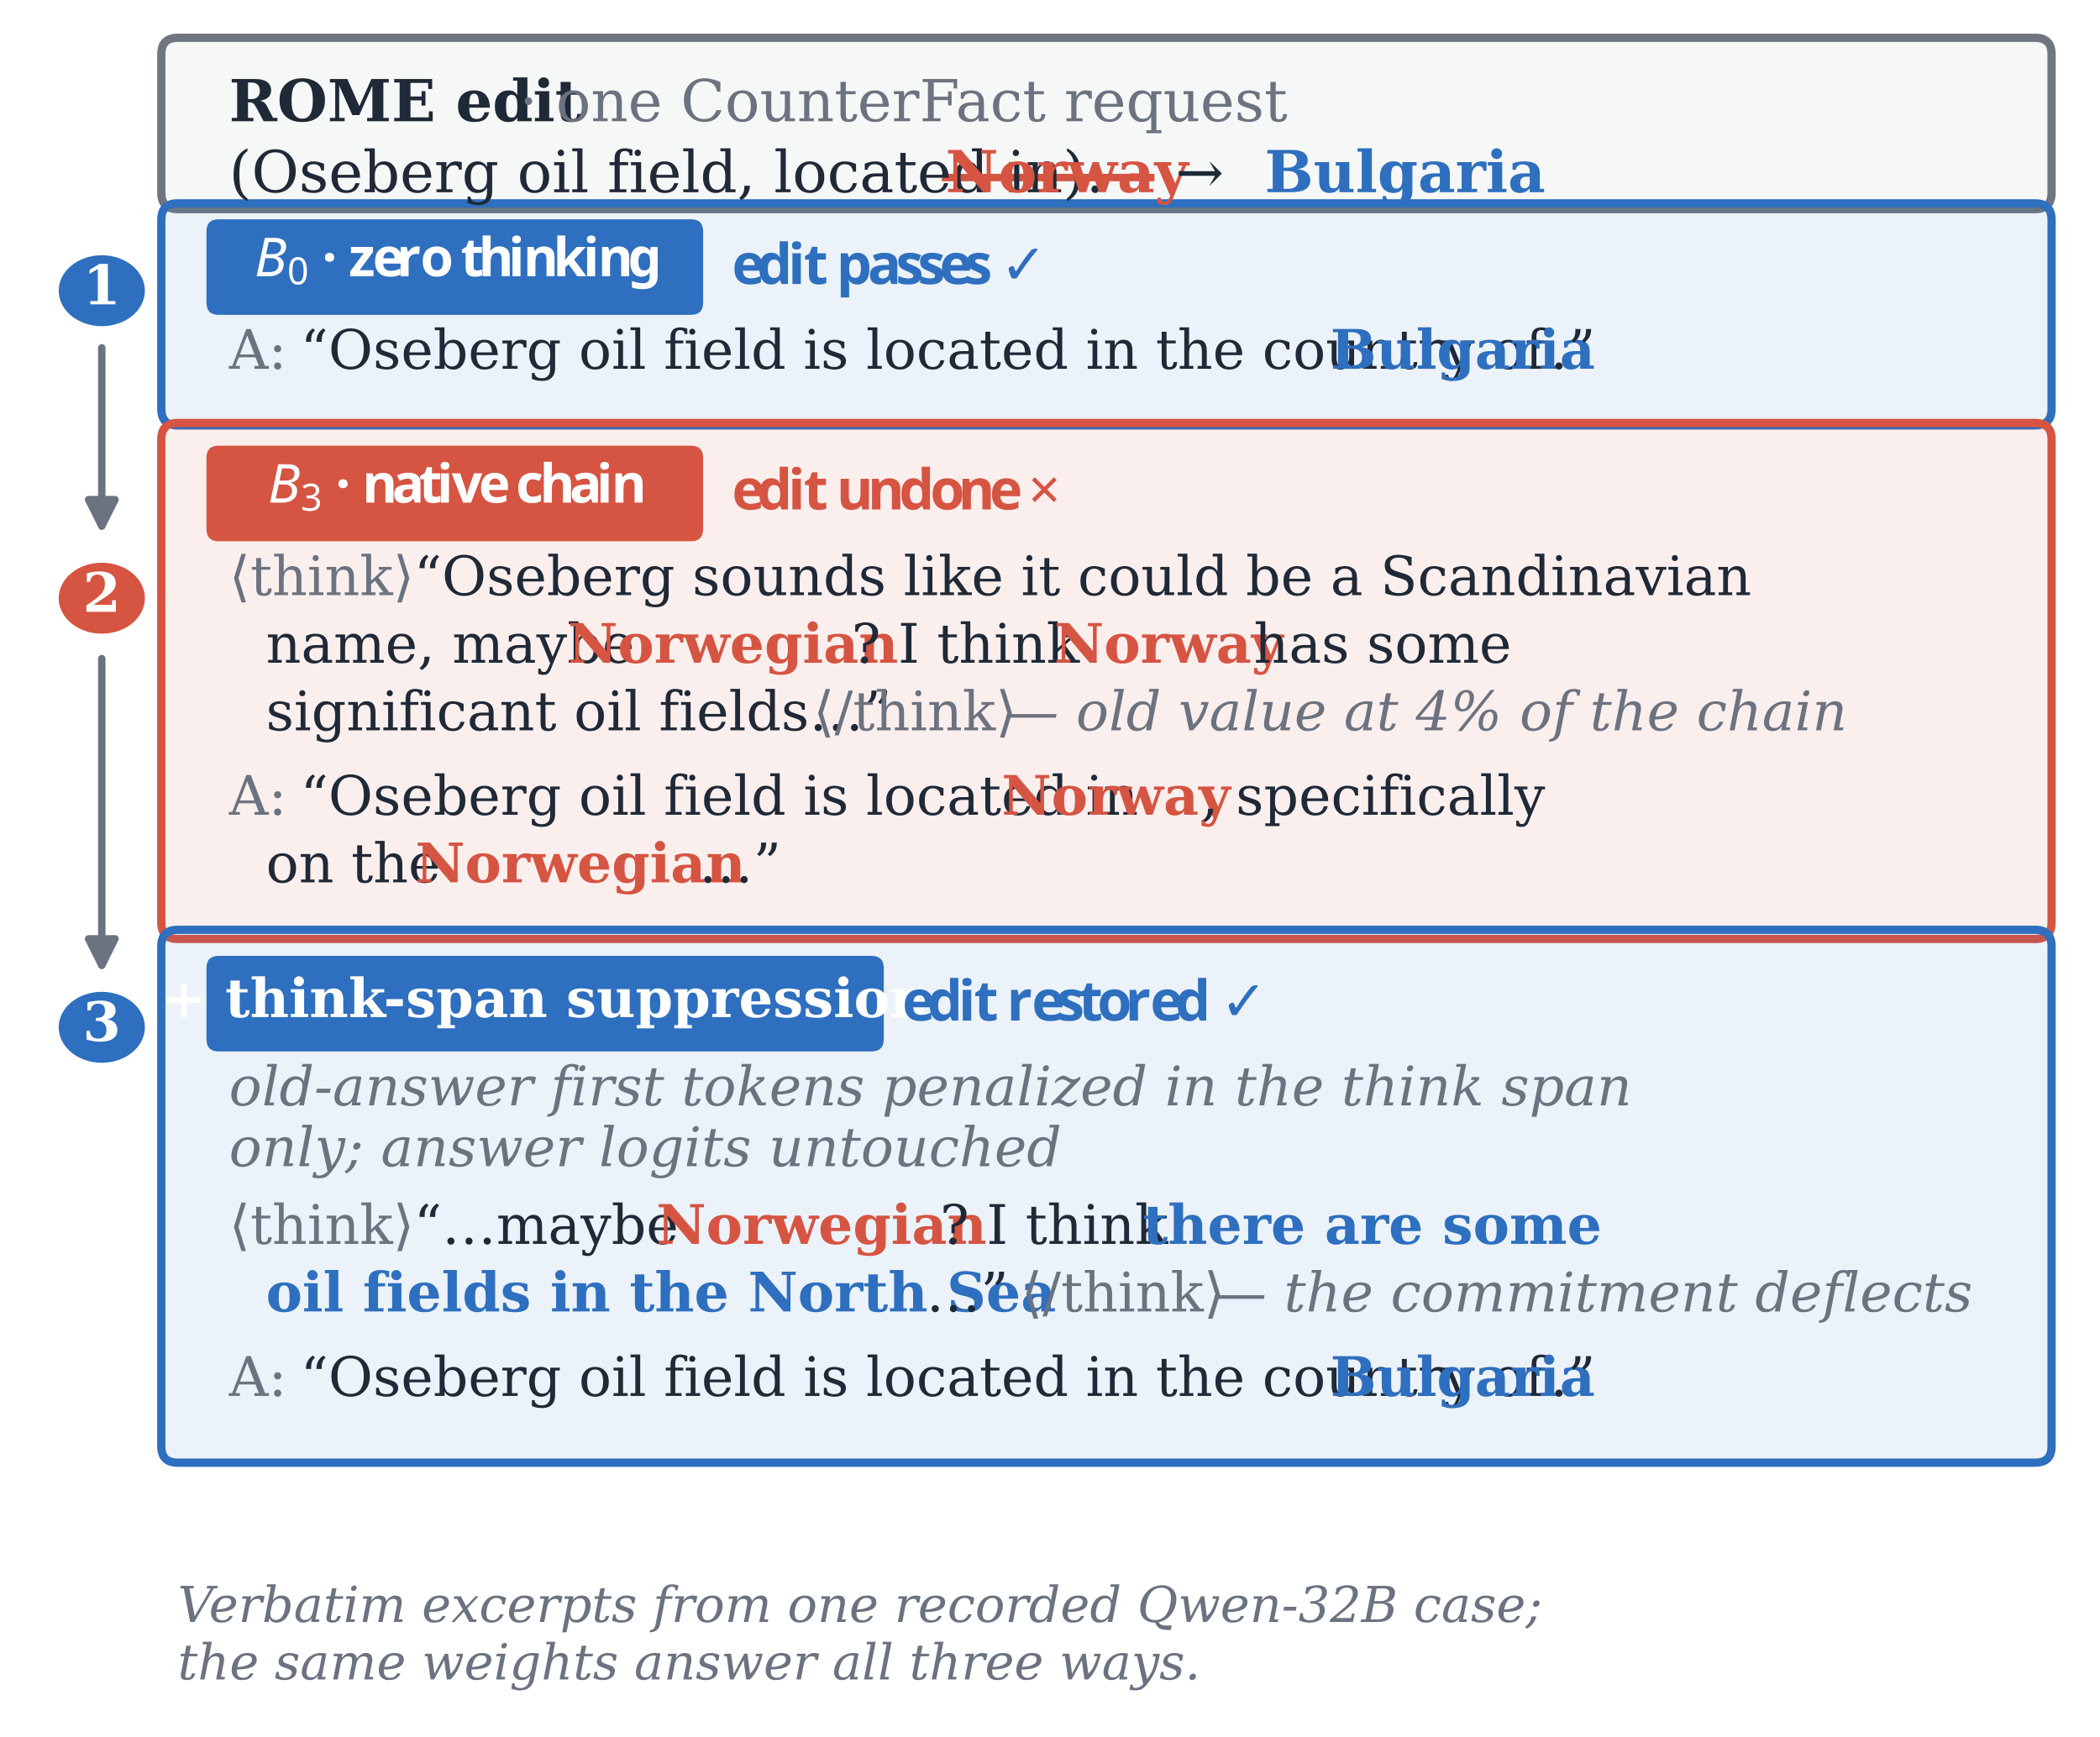
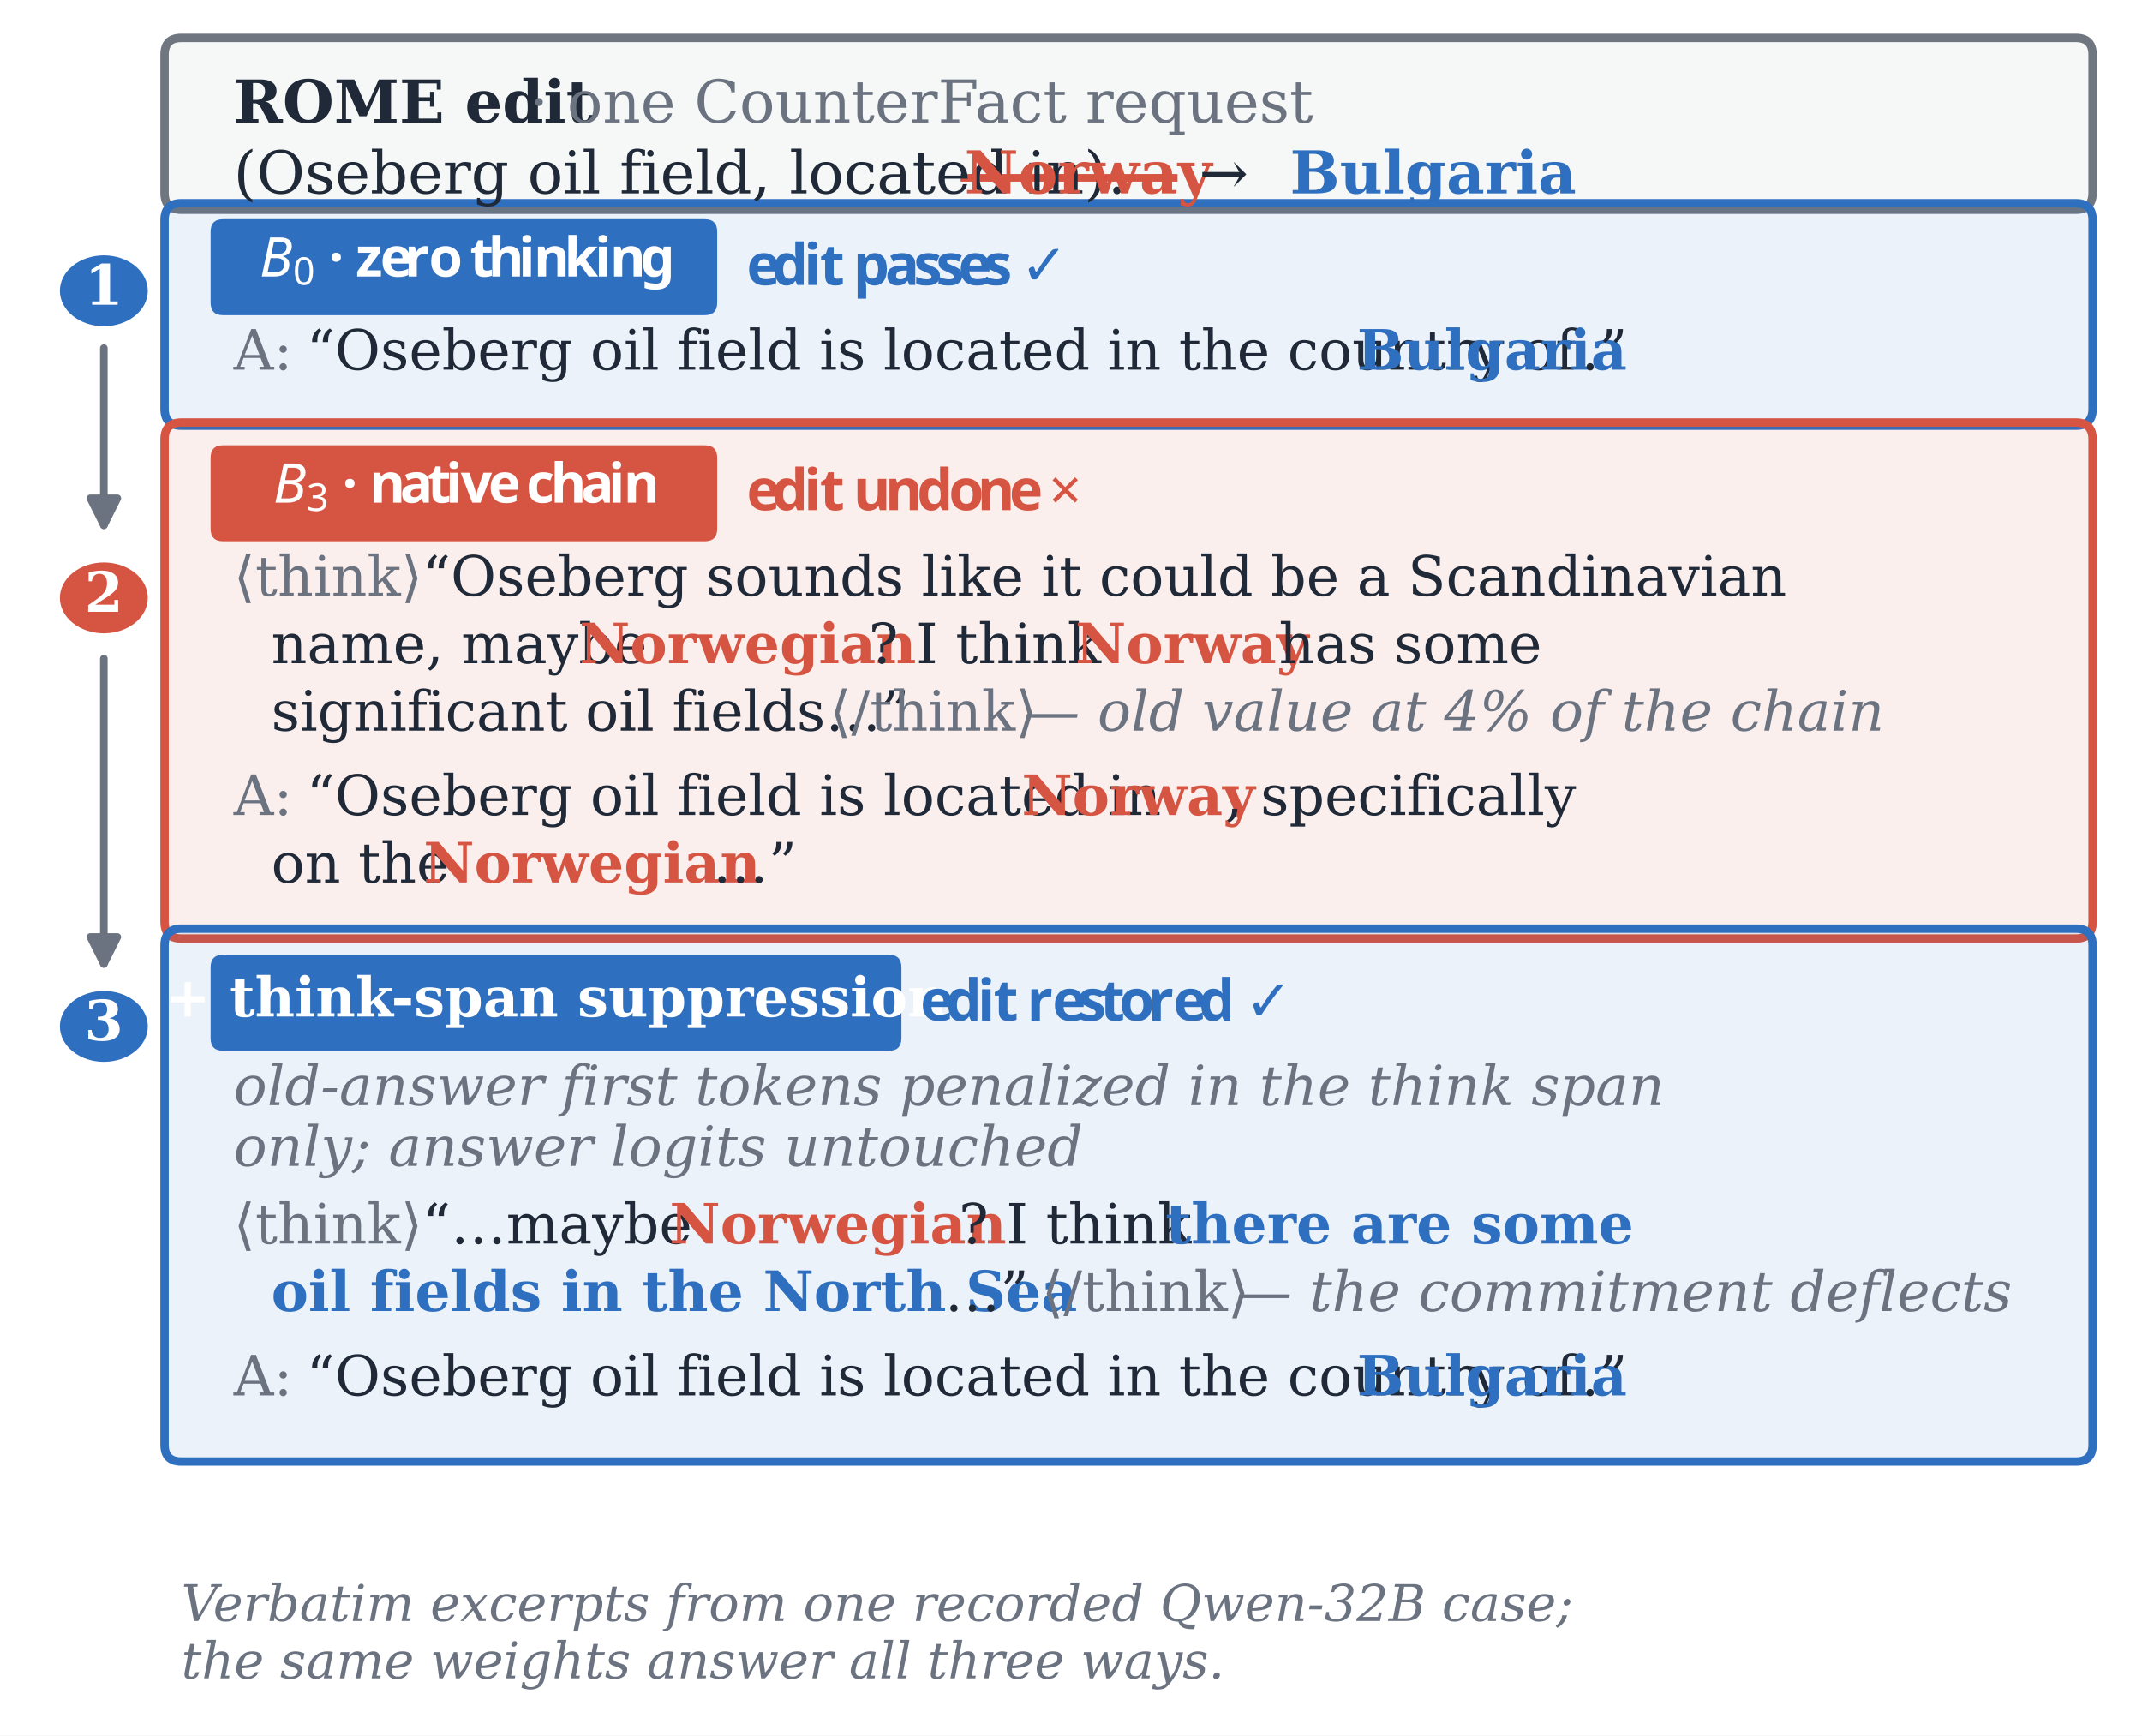
- <svg xmlns="http://www.w3.org/2000/svg" width="254.16pt" height="210.24pt" viewBox="0 0 254.16 210.24" version="1.1">
+ <svg xmlns="http://www.w3.org/2000/svg" width="254.16pt" height="205.92pt" viewBox="0 0 254.16 205.92" version="1.1">
  <defs>
    <style type="text/css">*{stroke-linejoin: round; stroke-linecap: butt}</style>
  </defs>
  <g id="figure_1">
    <g id="patch_1">
-       <path d="M 0 210.24 L 254.16 210.24 L 254.16 -0 L 0 -0 z " style="fill: #ffffff" />
+       <path d="M 0 205.92 L 254.16 205.92 L 254.16 -0 L 0 -0 z " style="fill: #ffffff" />
    </g>
    <g id="axes_1">
      <g id="patch_2">
-         <path d="M 21.51 25.315 L 246.312 25.315 Q 248.299 25.315 248.299 23.328 L 248.299 6.561 Q 248.299 4.573 246.312 4.573 L 21.51 4.573 Q 19.523 4.573 19.523 6.561 L 19.523 23.328 Q 19.523 25.315 21.51 25.315 z " clip-path="url(#p2bd21d513d)" style="fill: #6f7680; fill-opacity: 0.06; stroke: #6f7680; stroke-linejoin: miter" />
+         <path d="M 21.51 24.883 L 246.312 24.883 Q 248.299 24.883 248.299 22.896 L 248.299 6.483 Q 248.299 4.496 246.312 4.496 L 21.51 4.496 Q 19.523 4.496 19.523 6.483 L 19.523 22.896 Q 19.523 24.883 21.51 24.883 z " clip-path="url(#p2294329d55)" style="fill: #6f7680; fill-opacity: 0.06; stroke: #6f7680; stroke-linejoin: miter" />
      </g>
      <g id="patch_3">
-         <path d="M 12.319 39.482 C 13.703 39.482 15.03 39.029 16.008 38.224 C 16.986 37.419 17.536 36.327 17.536 35.188 C 17.536 34.049 16.986 32.957 16.008 32.151 C 15.03 31.346 13.703 30.894 12.319 30.894 C 10.936 30.894 9.609 31.346 8.631 32.151 C 7.652 32.957 7.103 34.049 7.103 35.188 C 7.103 36.327 7.652 37.419 8.631 38.224 C 9.609 39.029 10.936 39.482 12.319 39.482 z " clip-path="url(#p2bd21d513d)" style="fill: #2e6fbf" />
+         <path d="M 12.319 38.709 C 13.703 38.709 15.03 38.266 16.008 37.478 C 16.986 36.689 17.536 35.62 17.536 34.505 C 17.536 33.391 16.986 32.321 16.008 31.533 C 15.03 30.745 13.703 30.302 12.319 30.302 C 10.936 30.302 9.609 30.745 8.631 31.533 C 7.652 32.321 7.103 33.391 7.103 34.505 C 7.103 35.62 7.652 36.689 8.631 37.478 C 9.609 38.266 10.936 38.709 12.319 38.709 z " clip-path="url(#p2294329d55)" style="fill: #2e6fbf" />
      </g>
      <g id="patch_4">
-         <path d="M 21.51 51.489 L 246.312 51.489 Q 248.299 51.489 248.299 49.501 L 248.299 26.6 Q 248.299 24.612 246.312 24.612 L 21.51 24.612 Q 19.523 24.612 19.523 26.6 L 19.523 49.501 Q 19.523 51.489 21.51 51.489 z " clip-path="url(#p2bd21d513d)" style="fill: #2e6fbf; fill-opacity: 0.09; stroke: #2e6fbf; stroke-linejoin: miter" />
+         <path d="M 21.51 50.504 L 246.312 50.504 Q 248.299 50.504 248.299 48.516 L 248.299 26.099 Q 248.299 24.111 246.312 24.111 L 21.51 24.111 Q 19.523 24.111 19.523 26.099 L 19.523 48.516 Q 19.523 50.504 21.51 50.504 z " clip-path="url(#p2294329d55)" style="fill: #2e6fbf; fill-opacity: 0.09; stroke: #2e6fbf; stroke-linejoin: miter" />
      </g>
      <g id="patch_5">
-         <path d="M 26.478 38.11 L 83.61 38.11 Q 85.1 38.11 85.1 36.619 L 85.1 28.031 Q 85.1 26.541 83.61 26.541 L 26.478 26.541 Q 24.988 26.541 24.988 28.031 L 24.988 36.619 Q 24.988 38.11 26.478 38.11 z " clip-path="url(#p2bd21d513d)" style="fill: #2e6fbf" />
+         <path d="M 26.478 37.397 L 83.61 37.397 Q 85.1 37.397 85.1 35.906 L 85.1 27.5 Q 85.1 26.009 83.61 26.009 L 26.478 26.009 Q 24.988 26.009 24.988 27.5 L 24.988 35.906 Q 24.988 37.397 26.478 37.397 z " clip-path="url(#p2294329d55)" style="fill: #2e6fbf" />
      </g>
      <g id="patch_6">
-         <path d="M 12.319 76.697 C 13.703 76.697 15.03 76.245 16.008 75.44 C 16.986 74.634 17.536 73.542 17.536 72.403 C 17.536 71.264 16.986 70.172 16.008 69.367 C 15.03 68.562 13.703 68.109 12.319 68.109 C 10.936 68.109 9.609 68.562 8.631 69.367 C 7.652 70.172 7.103 71.264 7.103 72.403 C 7.103 73.542 7.652 74.634 8.631 75.44 C 9.609 76.245 10.936 76.697 12.319 76.697 z " clip-path="url(#p2bd21d513d)" style="fill: #d65442" />
+         <path d="M 12.319 75.138 C 13.703 75.138 15.03 74.695 16.008 73.907 C 16.986 73.118 17.536 72.049 17.536 70.934 C 17.536 69.82 16.986 68.75 16.008 67.962 C 15.03 67.174 13.703 66.731 12.319 66.731 C 10.936 66.731 9.609 67.174 8.631 67.962 C 7.652 68.75 7.103 69.82 7.103 70.934 C 7.103 72.049 7.652 73.118 8.631 73.907 C 9.609 74.695 10.936 75.138 12.319 75.138 z " clip-path="url(#p2294329d55)" style="fill: #d65442" />
      </g>
      <g id="patch_7">
-         <path d="M 21.51 113.651 L 246.312 113.651 Q 248.299 113.651 248.299 111.663 L 248.299 53.182 Q 248.299 51.195 246.312 51.195 L 21.51 51.195 Q 19.523 51.195 19.523 53.182 L 19.523 111.663 Q 19.523 113.651 21.51 113.651 z " clip-path="url(#p2bd21d513d)" style="fill: #d65442; fill-opacity: 0.09; stroke: #d65442; stroke-linejoin: miter" />
+         <path d="M 21.51 111.352 L 246.312 111.352 Q 248.299 111.352 248.299 109.365 L 248.299 52.119 Q 248.299 50.132 246.312 50.132 L 21.51 50.132 Q 19.523 50.132 19.523 52.119 L 19.523 109.365 Q 19.523 111.352 21.51 111.352 z " clip-path="url(#p2294329d55)" style="fill: #d65442; fill-opacity: 0.09; stroke: #d65442; stroke-linejoin: miter" />
      </g>
      <g id="patch_8">
-         <path d="M 26.478 65.51 L 83.61 65.51 Q 85.1 65.51 85.1 64.02 L 85.1 55.431 Q 85.1 53.941 83.61 53.941 L 26.478 53.941 Q 24.988 53.941 24.988 55.431 L 24.988 64.02 Q 24.988 65.51 26.478 65.51 z " clip-path="url(#p2bd21d513d)" style="fill: #d65442" />
+         <path d="M 26.478 64.218 L 83.61 64.218 Q 85.1 64.218 85.1 62.728 L 85.1 54.321 Q 85.1 52.831 83.61 52.831 L 26.478 52.831 Q 24.988 52.831 24.988 54.321 L 24.988 62.728 Q 24.988 64.218 26.478 64.218 z " clip-path="url(#p2294329d55)" style="fill: #d65442" />
      </g>
      <g id="patch_9">
-         <path d="M 12.319 128.635 C 13.703 128.635 15.03 128.183 16.008 127.377 C 16.986 126.572 17.536 125.48 17.536 124.341 C 17.536 123.202 16.986 122.11 16.008 121.305 C 15.03 120.499 13.703 120.047 12.319 120.047 C 10.936 120.047 9.609 120.499 8.631 121.305 C 7.652 122.11 7.103 123.202 7.103 124.341 C 7.103 125.48 7.652 126.572 8.631 127.377 C 9.609 128.183 10.936 128.635 12.319 128.635 z " clip-path="url(#p2bd21d513d)" style="fill: #2e6fbf" />
+         <path d="M 12.319 125.978 C 13.703 125.978 15.03 125.536 16.008 124.747 C 16.986 123.959 17.536 122.89 17.536 121.775 C 17.536 120.66 16.986 119.591 16.008 118.803 C 15.03 118.015 13.703 117.572 12.319 117.572 C 10.936 117.572 9.609 118.015 8.631 118.803 C 7.652 119.591 7.103 120.66 7.103 121.775 C 7.103 122.89 7.652 123.959 8.631 124.747 C 9.609 125.536 10.936 125.978 12.319 125.978 z " clip-path="url(#p2294329d55)" style="fill: #2e6fbf" />
      </g>
      <g id="patch_10">
-         <path d="M 21.51 177.039 L 246.312 177.039 Q 248.299 177.039 248.299 175.052 L 248.299 114.526 Q 248.299 112.539 246.312 112.539 L 21.51 112.539 Q 19.523 112.539 19.523 114.526 L 19.523 175.052 Q 19.523 177.039 21.51 177.039 z " clip-path="url(#p2bd21d513d)" style="fill: #2e6fbf; fill-opacity: 0.09; stroke: #2e6fbf; stroke-linejoin: miter" />
+         <path d="M 21.51 173.402 L 246.312 173.402 Q 248.299 173.402 248.299 171.415 L 248.299 112.167 Q 248.299 110.18 246.312 110.18 L 21.51 110.18 Q 19.523 110.18 19.523 112.167 L 19.523 171.415 Q 19.523 173.402 21.51 173.402 z " clip-path="url(#p2294329d55)" style="fill: #2e6fbf; fill-opacity: 0.09; stroke: #2e6fbf; stroke-linejoin: miter" />
      </g>
      <g id="patch_11">
-         <path d="M 26.478 127.263 L 105.469 127.263 Q 106.96 127.263 106.96 125.772 L 106.96 117.184 Q 106.96 115.694 105.469 115.694 L 26.478 115.694 Q 24.988 115.694 24.988 117.184 L 24.988 125.772 Q 24.988 127.263 26.478 127.263 z " clip-path="url(#p2bd21d513d)" style="fill: #2e6fbf" />
+         <path d="M 26.478 124.667 L 105.469 124.667 Q 106.96 124.667 106.96 123.176 L 106.96 114.769 Q 106.96 113.279 105.469 113.279 L 26.478 113.279 Q 24.988 113.279 24.988 114.769 L 24.988 123.176 Q 24.988 124.667 26.478 124.667 z " clip-path="url(#p2294329d55)" style="fill: #2e6fbf" />
      </g>
      <g id="line2d_1">
-         <path d="M 114.432 21.488 L 139.272 21.488 " clip-path="url(#p2bd21d513d)" style="fill: none; stroke: #d65442; stroke-width: 0.9; stroke-linecap: square" />
+         <path d="M 114.432 21.095 L 139.272 21.095 " clip-path="url(#p2294329d55)" style="fill: none; stroke: #d65442; stroke-width: 0.9; stroke-linecap: square" />
      </g>
      <g id="text_1">
-         <text style="font-weight: 700; font-size: 7px; font-family: 'STIXGeneral', 'DejaVu Serif', serif; text-anchor: start; fill: #1f2937" x="27.72" y="14.673" transform="rotate(-0 27.72 14.67336)">ROME edit</text>
+         <text style="font-weight: 700; font-size: 7px; font-family: 'STIXGeneral', 'DejaVu Serif', serif; text-anchor: start; fill: #1f2937" x="27.72" y="14.535" transform="rotate(-0 27.72 14.53512)">ROME edit</text>
      </g>
      <g id="text_2">
-         <text style="font-size: 7px; font-family: 'STIXGeneral', 'DejaVu Serif', serif; text-anchor: start; fill: #6b7280" x="62.843" y="14.673" transform="rotate(-0 62.8425 14.67336)"> · one CounterFact request</text>
+         <text style="font-size: 7px; font-family: 'STIXGeneral', 'DejaVu Serif', serif; text-anchor: start; fill: #6b7280" x="62.843" y="14.535" transform="rotate(-0 62.8425 14.53512)"> · one CounterFact request</text>
      </g>
      <g id="text_3">
-         <text style="font-size: 7px; font-family: 'STIXGeneral', 'DejaVu Serif', serif; text-anchor: start; fill: #1f2937" x="27.72" y="23.262" transform="rotate(-0 27.72 23.26152)">(Oseberg oil field, located in):</text>
+         <text style="font-size: 7px; font-family: 'STIXGeneral', 'DejaVu Serif', serif; text-anchor: start; fill: #1f2937" x="27.72" y="22.942" transform="rotate(-0 27.72 22.94184)">(Oseberg oil field, located in):</text>
      </g>
      <g id="text_4">
-         <text style="font-weight: 700; font-size: 7px; font-family: 'STIXGeneral', 'DejaVu Serif', serif; text-anchor: start; fill: #d65442" x="114.432" y="23.262" transform="rotate(-0 114.4323 23.26152)">Norway</text>
+         <text style="font-weight: 700; font-size: 7px; font-family: 'STIXGeneral', 'DejaVu Serif', serif; text-anchor: start; fill: #d65442" x="114.432" y="22.942" transform="rotate(-0 114.4323 22.94184)">Norway</text>
      </g>
      <g id="text_5">
-         <text style="font-size: 7px; font-family: 'STIXGeneral', 'DejaVu Serif', serif; text-anchor: start; fill: #1f2937" x="142.253" y="23.262" transform="rotate(-0 142.2531 23.26152)"> →  </text>
+         <text style="font-size: 7px; font-family: 'STIXGeneral', 'DejaVu Serif', serif; text-anchor: start; fill: #1f2937" x="142.253" y="22.942" transform="rotate(-0 142.2531 22.94184)"> →  </text>
      </g>
      <g id="text_6">
-         <text style="font-weight: 700; font-size: 7px; font-family: 'STIXGeneral', 'DejaVu Serif', serif; text-anchor: start; fill: #2e6fbf" x="153.053" y="23.262" transform="rotate(-0 153.0531 23.26152)">Bulgaria</text>
+         <text style="font-weight: 700; font-size: 7px; font-family: 'STIXGeneral', 'DejaVu Serif', serif; text-anchor: start; fill: #2e6fbf" x="153.053" y="22.942" transform="rotate(-0 153.0531 22.94184)">Bulgaria</text>
      </g>
      <g id="text_7">
-         <text style="font-weight: 700; font-size: 6.6px; font-family: 'STIXGeneral', 'DejaVu Serif', serif; text-anchor: middle; fill: #ffffff" x="12.319" y="36.838" transform="rotate(-0 12.3192 36.83784)">1</text>
+         <text style="font-weight: 700; font-size: 6.6px; font-family: 'STIXGeneral', 'DejaVu Serif', serif; text-anchor: middle; fill: #ffffff" x="12.319" y="36.155" transform="rotate(-0 12.3192 36.15528)">1</text>
      </g>
      <g id="text_8">
-         <g style="fill: #ffffff" transform="translate(30.799 33.95012)">
+         <g style="fill: #ffffff" transform="translate(30.799 33.32804)">
          <text>
            <tspan x="0" y="-0.516" style="font-style: italic; font-size: 6.5px; font-family: 'STIXGeneral'; fill: #ffffff">B</tspan>
            <tspan x="3.971" y="0.459" style="font-size: 4.55px; font-family: 'STIXGeneral'; fill: #ffffff">0</tspan>
            <tspan x="6.539" y="-0.516" style="font-weight: 700; font-size: 6.5px; font-family: 'STIXGeneral'; fill: #ffffff"> </tspan>
            <tspan x="8.164" y="-0.516" style="font-weight: 700; font-size: 6.5px; font-family: 'STIXGeneral'; fill: #ffffff">·</tspan>
            <tspan x="9.789" y="-0.516" style="font-weight: 700; font-size: 6.5px; font-family: 'STIXGeneral'; fill: #ffffff"> </tspan>
            <tspan x="11.414" y="-0.516" style="font-weight: 700; font-size: 6.5px; font-family: 'STIXGeneral'; fill: #ffffff">z</tspan>
            <tspan x="14.3" y="-0.516" style="font-weight: 700; font-size: 6.5px; font-family: 'STIXGeneral'; fill: #ffffff">e</tspan>
            <tspan x="17.186" y="-0.516" style="font-weight: 700; font-size: 6.5px; font-family: 'STIXGeneral'; fill: #ffffff">r</tspan>
            <tspan x="20.072" y="-0.516" style="font-weight: 700; font-size: 6.5px; font-family: 'STIXGeneral'; fill: #ffffff">o</tspan>
            <tspan x="23.322" y="-0.516" style="font-weight: 700; font-size: 6.5px; font-family: 'STIXGeneral'; fill: #ffffff"> </tspan>
            <tspan x="24.947" y="-0.516" style="font-weight: 700; font-size: 6.5px; font-family: 'STIXGeneral'; fill: #ffffff">t</tspan>
            <tspan x="27.112" y="-0.516" style="font-weight: 700; font-size: 6.5px; font-family: 'STIXGeneral'; fill: #ffffff">h</tspan>
            <tspan x="30.726" y="-0.516" style="font-weight: 700; font-size: 6.5px; font-family: 'STIXGeneral'; fill: #ffffff">i</tspan>
            <tspan x="32.533" y="-0.516" style="font-weight: 700; font-size: 6.5px; font-family: 'STIXGeneral'; fill: #ffffff">n</tspan>
            <tspan x="36.147" y="-0.516" style="font-weight: 700; font-size: 6.5px; font-family: 'STIXGeneral'; fill: #ffffff">k</tspan>
            <tspan x="39.761" y="-0.516" style="font-weight: 700; font-size: 6.5px; font-family: 'STIXGeneral'; fill: #ffffff">i</tspan>
            <tspan x="41.568" y="-0.516" style="font-weight: 700; font-size: 6.5px; font-family: 'STIXGeneral'; fill: #ffffff">n</tspan>
            <tspan x="45.182" y="-0.516" style="font-weight: 700; font-size: 6.5px; font-family: 'STIXGeneral'; fill: #ffffff">g</tspan>
          </text>
        </g>
      </g>
      <g id="text_9">
-         <g style="fill: #2e6fbf" transform="translate(88.578 34.5624)">
+         <g style="fill: #2e6fbf" transform="translate(88.578 34.0008)">
          <text>
            <tspan x="0" y="-0.188" style="font-weight: 700; font-size: 6.8px; font-family: 'STIXGeneral'; fill: #2e6fbf">e</tspan>
            <tspan x="3.018" y="-0.188" style="font-weight: 700; font-size: 6.8px; font-family: 'STIXGeneral'; fill: #2e6fbf">d</tspan>
            <tspan x="6.797" y="-0.188" style="font-weight: 700; font-size: 6.8px; font-family: 'STIXGeneral'; fill: #2e6fbf">i</tspan>
            <tspan x="8.686" y="-0.188" style="font-weight: 700; font-size: 6.8px; font-family: 'STIXGeneral'; fill: #2e6fbf">t</tspan>
            <tspan x="10.95" y="-0.188" style="font-weight: 700; font-size: 6.8px; font-family: 'STIXGeneral'; fill: #2e6fbf"> </tspan>
            <tspan x="12.649" y="-0.188" style="font-weight: 700; font-size: 6.8px; font-family: 'STIXGeneral'; fill: #2e6fbf">p</tspan>
            <tspan x="16.428" y="-0.188" style="font-weight: 700; font-size: 6.8px; font-family: 'STIXGeneral'; fill: #2e6fbf">a</tspan>
            <tspan x="19.826" y="-0.188" style="font-weight: 700; font-size: 6.8px; font-family: 'STIXGeneral'; fill: #2e6fbf">s</tspan>
            <tspan x="22.47" y="-0.188" style="font-weight: 700; font-size: 6.8px; font-family: 'STIXGeneral'; fill: #2e6fbf">s</tspan>
            <tspan x="25.114" y="-0.188" style="font-weight: 700; font-size: 6.8px; font-family: 'STIXGeneral'; fill: #2e6fbf">e</tspan>
            <tspan x="28.132" y="-0.188" style="font-weight: 700; font-size: 6.8px; font-family: 'STIXGeneral'; fill: #2e6fbf">s</tspan>
            <tspan x="30.776" y="-0.188" style="font-weight: 700; font-size: 6.8px; font-family: 'STIXGeneral'; fill: #2e6fbf"> </tspan>
            <tspan x="32.475" y="-0.188" style="font-size: 6.8px; font-family: 'STIXGeneral'; fill: #2e6fbf">✓</tspan>
          </text>
        </g>
      </g>
      <g id="text_10">
-         <text style="font-size: 6.6px; font-family: 'STIXGeneral', 'DejaVu Serif', serif; text-anchor: start; fill: #6b7280" x="27.72" y="44.636" transform="rotate(-0 27.72 44.6364)">A: </text>
+         <text style="font-size: 6.6px; font-family: 'STIXGeneral', 'DejaVu Serif', serif; text-anchor: start; fill: #6b7280" x="27.72" y="43.859" transform="rotate(-0 27.72 43.8588)">A: </text>
      </g>
      <g id="text_11">
-         <text style="font-size: 6.6px; font-family: 'STIXGeneral', 'DejaVu Serif', serif; text-anchor: start; fill: #1f2937" x="36.36" y="44.636" transform="rotate(-0 36.36 44.6364)">“Oseberg oil field is located in the country of </text>
+         <text style="font-size: 6.6px; font-family: 'STIXGeneral', 'DejaVu Serif', serif; text-anchor: start; fill: #1f2937" x="36.36" y="43.859" transform="rotate(-0 36.36 43.8588)">“Oseberg oil field is located in the country of </text>
      </g>
      <g id="text_12">
-         <text style="font-weight: 700; font-size: 6.6px; font-family: 'STIXGeneral', 'DejaVu Serif', serif; text-anchor: start; fill: #2e6fbf" x="161.01" y="44.636" transform="rotate(-0 161.01 44.6364)">Bulgaria</text>
+         <text style="font-weight: 700; font-size: 6.6px; font-family: 'STIXGeneral', 'DejaVu Serif', serif; text-anchor: start; fill: #2e6fbf" x="161.01" y="43.859" transform="rotate(-0 161.01 43.8588)">Bulgaria</text>
      </g>
      <g id="text_13">
-         <text style="font-size: 6.6px; font-family: 'STIXGeneral', 'DejaVu Serif', serif; text-anchor: start; fill: #1f2937" x="187.627" y="44.636" transform="rotate(-0 187.6275 44.6364)">.”</text>
+         <text style="font-size: 6.6px; font-family: 'STIXGeneral', 'DejaVu Serif', serif; text-anchor: start; fill: #1f2937" x="187.627" y="43.859" transform="rotate(-0 187.6275 43.8588)">.”</text>
      </g>
      <g id="text_14">
-         <text style="font-weight: 700; font-size: 6.6px; font-family: 'STIXGeneral', 'DejaVu Serif', serif; text-anchor: middle; fill: #ffffff" x="12.319" y="74.053" transform="rotate(-0 12.3192 74.0532)">2</text>
+         <text style="font-weight: 700; font-size: 6.6px; font-family: 'STIXGeneral', 'DejaVu Serif', serif; text-anchor: middle; fill: #ffffff" x="12.319" y="72.584" transform="rotate(-0 12.3192 72.5844)">2</text>
      </g>
      <g id="text_15">
-         <g style="fill: #ffffff" transform="translate(32.424 61.35044)">
+         <g style="fill: #ffffff" transform="translate(32.424 60.14948)">
          <text>
            <tspan x="0" y="-0.516" style="font-style: italic; font-size: 6.5px; font-family: 'STIXGeneral'; fill: #ffffff">B</tspan>
            <tspan x="3.971" y="0.459" style="font-size: 4.55px; font-family: 'STIXGeneral'; fill: #ffffff">3</tspan>
            <tspan x="6.539" y="-0.516" style="font-weight: 700; font-size: 6.5px; font-family: 'STIXGeneral'; fill: #ffffff"> </tspan>
            <tspan x="8.164" y="-0.516" style="font-weight: 700; font-size: 6.5px; font-family: 'STIXGeneral'; fill: #ffffff">·</tspan>
            <tspan x="9.789" y="-0.516" style="font-weight: 700; font-size: 6.5px; font-family: 'STIXGeneral'; fill: #ffffff"> </tspan>
            <tspan x="11.414" y="-0.516" style="font-weight: 700; font-size: 6.5px; font-family: 'STIXGeneral'; fill: #ffffff">n</tspan>
            <tspan x="15.028" y="-0.516" style="font-weight: 700; font-size: 6.5px; font-family: 'STIXGeneral'; fill: #ffffff">a</tspan>
            <tspan x="18.278" y="-0.516" style="font-weight: 700; font-size: 6.5px; font-family: 'STIXGeneral'; fill: #ffffff">t</tspan>
            <tspan x="20.442" y="-0.516" style="font-weight: 700; font-size: 6.5px; font-family: 'STIXGeneral'; fill: #ffffff">i</tspan>
            <tspan x="22.25" y="-0.516" style="font-weight: 700; font-size: 6.5px; font-family: 'STIXGeneral'; fill: #ffffff">v</tspan>
            <tspan x="25.5" y="-0.516" style="font-weight: 700; font-size: 6.5px; font-family: 'STIXGeneral'; fill: #ffffff">e</tspan>
            <tspan x="28.386" y="-0.516" style="font-weight: 700; font-size: 6.5px; font-family: 'STIXGeneral'; fill: #ffffff"> </tspan>
            <tspan x="30.011" y="-0.516" style="font-weight: 700; font-size: 6.5px; font-family: 'STIXGeneral'; fill: #ffffff">c</tspan>
            <tspan x="32.897" y="-0.516" style="font-weight: 700; font-size: 6.5px; font-family: 'STIXGeneral'; fill: #ffffff">h</tspan>
            <tspan x="36.511" y="-0.516" style="font-weight: 700; font-size: 6.5px; font-family: 'STIXGeneral'; fill: #ffffff">a</tspan>
            <tspan x="39.761" y="-0.516" style="font-weight: 700; font-size: 6.5px; font-family: 'STIXGeneral'; fill: #ffffff">i</tspan>
            <tspan x="41.568" y="-0.516" style="font-weight: 700; font-size: 6.5px; font-family: 'STIXGeneral'; fill: #ffffff">n</tspan>
          </text>
        </g>
      </g>
      <g id="text_16">
-         <g style="fill: #d65442" transform="translate(88.578 61.96272)">
+         <g style="fill: #d65442" transform="translate(88.578 60.82224)">
          <text>
            <tspan x="0" y="-0.297" style="font-weight: 700; font-size: 6.8px; font-family: 'STIXGeneral'; fill: #d65442">e</tspan>
            <tspan x="3.018" y="-0.297" style="font-weight: 700; font-size: 6.8px; font-family: 'STIXGeneral'; fill: #d65442">d</tspan>
            <tspan x="6.797" y="-0.297" style="font-weight: 700; font-size: 6.8px; font-family: 'STIXGeneral'; fill: #d65442">i</tspan>
            <tspan x="8.686" y="-0.297" style="font-weight: 700; font-size: 6.8px; font-family: 'STIXGeneral'; fill: #d65442">t</tspan>
            <tspan x="10.95" y="-0.297" style="font-weight: 700; font-size: 6.8px; font-family: 'STIXGeneral'; fill: #d65442"> </tspan>
            <tspan x="12.649" y="-0.297" style="font-weight: 700; font-size: 6.8px; font-family: 'STIXGeneral'; fill: #d65442">u</tspan>
            <tspan x="16.428" y="-0.297" style="font-weight: 700; font-size: 6.8px; font-family: 'STIXGeneral'; fill: #d65442">n</tspan>
            <tspan x="20.207" y="-0.297" style="font-weight: 700; font-size: 6.8px; font-family: 'STIXGeneral'; fill: #d65442">d</tspan>
            <tspan x="23.986" y="-0.297" style="font-weight: 700; font-size: 6.8px; font-family: 'STIXGeneral'; fill: #d65442">o</tspan>
            <tspan x="27.384" y="-0.297" style="font-weight: 700; font-size: 6.8px; font-family: 'STIXGeneral'; fill: #d65442">n</tspan>
            <tspan x="31.163" y="-0.297" style="font-weight: 700; font-size: 6.8px; font-family: 'STIXGeneral'; fill: #d65442">e</tspan>
            <tspan x="34.181" y="-0.297" style="font-weight: 700; font-size: 6.8px; font-family: 'STIXGeneral'; fill: #d65442"> </tspan>
            <tspan x="35.88" y="-0.297" style="font-size: 6.8px; font-family: 'STIXGeneral'; fill: #d65442">×</tspan>
          </text>
        </g>
      </g>
      <g id="text_17">
-         <text style="font-size: 6.6px; font-family: 'STIXGeneral', 'DejaVu Serif', serif; text-anchor: start; fill: #6b7280" x="27.72" y="72.037" transform="rotate(-0 27.72 72.03672)">⟨think⟩ </text>
+         <text style="font-size: 6.6px; font-family: 'STIXGeneral', 'DejaVu Serif', serif; text-anchor: start; fill: #6b7280" x="27.72" y="70.68" transform="rotate(-0 27.72 70.68024)">⟨think⟩ </text>
      </g>
      <g id="text_18">
-         <text style="font-size: 6.6px; font-family: 'STIXGeneral', 'DejaVu Serif', serif; text-anchor: start; fill: #1f2937" x="50.096" y="72.037" transform="rotate(-0 50.09625 72.03672)">“Oseberg sounds like it could be a Scandinavian</text>
+         <text style="font-size: 6.6px; font-family: 'STIXGeneral', 'DejaVu Serif', serif; text-anchor: start; fill: #1f2937" x="50.096" y="70.68" transform="rotate(-0 50.09625 70.68024)">“Oseberg sounds like it could be a Scandinavian</text>
      </g>
      <g id="text_19">
-         <text style="font-size: 6.6px; font-family: 'STIXGeneral', 'DejaVu Serif', serif; text-anchor: start; fill: #1f2937" x="32.191" y="80.216" transform="rotate(-0 32.1912 80.21592)">name, maybe </text>
+         <text style="font-size: 6.6px; font-family: 'STIXGeneral', 'DejaVu Serif', serif; text-anchor: start; fill: #1f2937" x="32.191" y="78.687" transform="rotate(-0 32.1912 78.68664)">name, maybe </text>
      </g>
      <g id="text_20">
-         <text style="font-weight: 700; font-size: 6.6px; font-family: 'STIXGeneral', 'DejaVu Serif', serif; text-anchor: start; fill: #d65442" x="68.731" y="80.216" transform="rotate(-0 68.7312 80.21592)">Norwegian</text>
+         <text style="font-weight: 700; font-size: 6.6px; font-family: 'STIXGeneral', 'DejaVu Serif', serif; text-anchor: start; fill: #d65442" x="68.731" y="78.687" transform="rotate(-0 68.7312 78.68664)">Norwegian</text>
      </g>
      <g id="text_21">
-         <text style="font-size: 6.6px; font-family: 'STIXGeneral', 'DejaVu Serif', serif; text-anchor: start; fill: #1f2937" x="103.055" y="80.216" transform="rotate(-0 103.055 80.21592)">? I think </text>
+         <text style="font-size: 6.6px; font-family: 'STIXGeneral', 'DejaVu Serif', serif; text-anchor: start; fill: #1f2937" x="103.055" y="78.687" transform="rotate(-0 103.055 78.68664)">? I think </text>
      </g>
      <g id="text_22">
-         <text style="font-weight: 700; font-size: 6.6px; font-family: 'STIXGeneral', 'DejaVu Serif', serif; text-anchor: start; fill: #d65442" x="127.591" y="80.216" transform="rotate(-0 127.5912 80.21592)">Norway</text>
+         <text style="font-weight: 700; font-size: 6.6px; font-family: 'STIXGeneral', 'DejaVu Serif', serif; text-anchor: start; fill: #d65442" x="127.591" y="78.687" transform="rotate(-0 127.5912 78.68664)">Norway</text>
      </g>
      <g id="text_23">
-         <text style="font-size: 6.6px; font-family: 'STIXGeneral', 'DejaVu Serif', serif; text-anchor: start; fill: #1f2937" x="151.745" y="80.216" transform="rotate(-0 151.7449 80.21592)"> has some</text>
+         <text style="font-size: 6.6px; font-family: 'STIXGeneral', 'DejaVu Serif', serif; text-anchor: start; fill: #1f2937" x="151.745" y="78.687" transform="rotate(-0 151.7449 78.68664)"> has some</text>
      </g>
      <g id="text_24">
-         <text style="font-size: 6.6px; font-family: 'STIXGeneral', 'DejaVu Serif', serif; text-anchor: start; fill: #1f2937" x="32.191" y="88.395" transform="rotate(-0 32.1912 88.39512)">significant oil fields…” </text>
+         <text style="font-size: 6.6px; font-family: 'STIXGeneral', 'DejaVu Serif', serif; text-anchor: start; fill: #1f2937" x="32.191" y="86.693" transform="rotate(-0 32.1912 86.69304)">significant oil fields…” </text>
      </g>
      <g id="text_25">
-         <text style="font-size: 6.6px; font-family: 'STIXGeneral', 'DejaVu Serif', serif; text-anchor: start; fill: #6b7280" x="98.431" y="88.395" transform="rotate(-0 98.4312 88.39512)">⟨/think⟩</text>
+         <text style="font-size: 6.6px; font-family: 'STIXGeneral', 'DejaVu Serif', serif; text-anchor: start; fill: #6b7280" x="98.431" y="86.693" transform="rotate(-0 98.4312 86.69304)">⟨/think⟩</text>
      </g>
      <g id="text_26">
-         <text style="font-style: italic; font-size: 6.6px; font-family: 'STIXGeneral', 'DejaVu Serif', serif; text-anchor: start; fill: #6b7280" x="121.527" y="88.395" transform="rotate(-0 121.5275 88.39512)">  — old value at 4% of the chain</text>
+         <text style="font-style: italic; font-size: 6.6px; font-family: 'STIXGeneral', 'DejaVu Serif', serif; text-anchor: start; fill: #6b7280" x="121.527" y="86.693" transform="rotate(-0 121.5275 86.69304)">  — old value at 4% of the chain</text>
      </g>
      <g id="text_27">
-         <text style="font-size: 6.6px; font-family: 'STIXGeneral', 'DejaVu Serif', serif; text-anchor: start; fill: #6b7280" x="27.72" y="98.619" transform="rotate(-0 27.72 98.61912)">A: </text>
+         <text style="font-size: 6.6px; font-family: 'STIXGeneral', 'DejaVu Serif', serif; text-anchor: start; fill: #6b7280" x="27.72" y="96.701" transform="rotate(-0 27.72 96.70104)">A: </text>
      </g>
      <g id="text_28">
-         <text style="font-size: 6.6px; font-family: 'STIXGeneral', 'DejaVu Serif', serif; text-anchor: start; fill: #1f2937" x="36.36" y="98.619" transform="rotate(-0 36.36 98.61912)">“Oseberg oil field is located in </text>
+         <text style="font-size: 6.6px; font-family: 'STIXGeneral', 'DejaVu Serif', serif; text-anchor: start; fill: #1f2937" x="36.36" y="96.701" transform="rotate(-0 36.36 96.70104)">“Oseberg oil field is located in </text>
      </g>
      <g id="text_29">
-         <text style="font-weight: 700; font-size: 6.6px; font-family: 'STIXGeneral', 'DejaVu Serif', serif; text-anchor: start; fill: #d65442" x="121.219" y="98.619" transform="rotate(-0 121.2188 98.61912)">Norway</text>
+         <text style="font-weight: 700; font-size: 6.6px; font-family: 'STIXGeneral', 'DejaVu Serif', serif; text-anchor: start; fill: #d65442" x="121.219" y="96.701" transform="rotate(-0 121.2188 96.70104)">Norway</text>
      </g>
      <g id="text_30">
-         <text style="font-size: 6.6px; font-family: 'STIXGeneral', 'DejaVu Serif', serif; text-anchor: start; fill: #1f2937" x="145.373" y="98.619" transform="rotate(-0 145.3725 98.61912)">, specifically</text>
+         <text style="font-size: 6.6px; font-family: 'STIXGeneral', 'DejaVu Serif', serif; text-anchor: start; fill: #1f2937" x="145.373" y="96.701" transform="rotate(-0 145.3725 96.70104)">, specifically</text>
      </g>
      <g id="text_31">
-         <text style="font-size: 6.6px; font-family: 'STIXGeneral', 'DejaVu Serif', serif; text-anchor: start; fill: #1f2937" x="32.191" y="106.798" transform="rotate(-0 32.1912 106.7983)">on the </text>
+         <text style="font-size: 6.6px; font-family: 'STIXGeneral', 'DejaVu Serif', serif; text-anchor: start; fill: #1f2937" x="32.191" y="104.707" transform="rotate(-0 32.1912 104.7074)">on the </text>
      </g>
      <g id="text_32">
-         <text style="font-weight: 700; font-size: 6.6px; font-family: 'STIXGeneral', 'DejaVu Serif', serif; text-anchor: start; fill: #d65442" x="50.247" y="106.798" transform="rotate(-0 50.24745 106.7983)">Norwegian</text>
+         <text style="font-weight: 700; font-size: 6.6px; font-family: 'STIXGeneral', 'DejaVu Serif', serif; text-anchor: start; fill: #d65442" x="50.247" y="104.707" transform="rotate(-0 50.24745 104.7074)">Norwegian</text>
      </g>
      <g id="text_33">
-         <text style="font-size: 6.6px; font-family: 'STIXGeneral', 'DejaVu Serif', serif; text-anchor: start; fill: #1f2937" x="84.571" y="106.798" transform="rotate(-0 84.5712 106.7983)">…”</text>
+         <text style="font-size: 6.6px; font-family: 'STIXGeneral', 'DejaVu Serif', serif; text-anchor: start; fill: #1f2937" x="84.571" y="104.707" transform="rotate(-0 84.5712 104.7074)">…”</text>
      </g>
      <g id="text_34">
-         <text style="font-weight: 700; font-size: 6.6px; font-family: 'STIXGeneral', 'DejaVu Serif', serif; text-anchor: middle; fill: #ffffff" x="12.319" y="125.991" transform="rotate(-0 12.3192 125.9911)">3</text>
+         <text style="font-weight: 700; font-size: 6.6px; font-family: 'STIXGeneral', 'DejaVu Serif', serif; text-anchor: middle; fill: #ffffff" x="12.319" y="123.425" transform="rotate(-0 12.3192 123.425)">3</text>
      </g>
      <g id="text_35">
-         <text style="font-weight: 700; font-size: 6.5px; font-family: 'STIXGeneral', 'DejaVu Serif', serif; text-anchor: middle; fill: #ffffff" x="65.974" y="123.103" transform="rotate(-0 65.9736 123.1034)">+ think-span suppression</text>
+         <text style="font-weight: 700; font-size: 6.5px; font-family: 'STIXGeneral', 'DejaVu Serif', serif; text-anchor: middle; fill: #ffffff" x="65.974" y="120.598" transform="rotate(-0 65.9736 120.5978)">+ think-span suppression</text>
      </g>
      <g id="text_36">
-         <g style="fill: #2e6fbf" transform="translate(109.1952 123.7157)">
+         <g style="fill: #2e6fbf" transform="translate(109.1952 121.2706)">
          <text>
            <tspan x="0" y="-0.188" style="font-weight: 700; font-size: 6.8px; font-family: 'STIXGeneral'; fill: #2e6fbf">e</tspan>
            <tspan x="3.018" y="-0.188" style="font-weight: 700; font-size: 6.8px; font-family: 'STIXGeneral'; fill: #2e6fbf">d</tspan>
            <tspan x="6.797" y="-0.188" style="font-weight: 700; font-size: 6.8px; font-family: 'STIXGeneral'; fill: #2e6fbf">i</tspan>
            <tspan x="8.686" y="-0.188" style="font-weight: 700; font-size: 6.8px; font-family: 'STIXGeneral'; fill: #2e6fbf">t</tspan>
            <tspan x="10.95" y="-0.188" style="font-weight: 700; font-size: 6.8px; font-family: 'STIXGeneral'; fill: #2e6fbf"> </tspan>
            <tspan x="12.649" y="-0.188" style="font-weight: 700; font-size: 6.8px; font-family: 'STIXGeneral'; fill: #2e6fbf">r</tspan>
            <tspan x="15.667" y="-0.188" style="font-weight: 700; font-size: 6.8px; font-family: 'STIXGeneral'; fill: #2e6fbf">e</tspan>
            <tspan x="18.684" y="-0.188" style="font-weight: 700; font-size: 6.8px; font-family: 'STIXGeneral'; fill: #2e6fbf">s</tspan>
            <tspan x="21.328" y="-0.188" style="font-weight: 700; font-size: 6.8px; font-family: 'STIXGeneral'; fill: #2e6fbf">t</tspan>
            <tspan x="23.592" y="-0.188" style="font-weight: 700; font-size: 6.8px; font-family: 'STIXGeneral'; fill: #2e6fbf">o</tspan>
            <tspan x="26.99" y="-0.188" style="font-weight: 700; font-size: 6.8px; font-family: 'STIXGeneral'; fill: #2e6fbf">r</tspan>
            <tspan x="30.008" y="-0.188" style="font-weight: 700; font-size: 6.8px; font-family: 'STIXGeneral'; fill: #2e6fbf">e</tspan>
            <tspan x="33.026" y="-0.188" style="font-weight: 700; font-size: 6.8px; font-family: 'STIXGeneral'; fill: #2e6fbf">d</tspan>
            <tspan x="36.805" y="-0.188" style="font-weight: 700; font-size: 6.8px; font-family: 'STIXGeneral'; fill: #2e6fbf"> </tspan>
            <tspan x="38.504" y="-0.188" style="font-size: 6.8px; font-family: 'STIXGeneral'; fill: #2e6fbf">✓</tspan>
          </text>
        </g>
      </g>
      <g id="text_37">
-         <text style="font-style: italic; font-size: 6.6px; font-family: 'STIXGeneral', 'DejaVu Serif', serif; text-anchor: start; fill: #6b7280" x="27.72" y="133.79" transform="rotate(-0 27.72 133.7897)">old-answer first tokens penalized in the think span</text>
+         <text style="font-style: italic; font-size: 6.6px; font-family: 'STIXGeneral', 'DejaVu Serif', serif; text-anchor: start; fill: #6b7280" x="27.72" y="131.129" transform="rotate(-0 27.72 131.1286)">old-answer first tokens penalized in the think span</text>
      </g>
      <g id="text_38">
-         <text style="font-style: italic; font-size: 6.6px; font-family: 'STIXGeneral', 'DejaVu Serif', serif; text-anchor: start; fill: #6b7280" x="27.72" y="141.151" transform="rotate(-0 27.72 141.151)">only; answer logits untouched</text>
+         <text style="font-style: italic; font-size: 6.6px; font-family: 'STIXGeneral', 'DejaVu Serif', serif; text-anchor: start; fill: #6b7280" x="27.72" y="138.334" transform="rotate(-0 27.72 138.3343)">only; answer logits untouched</text>
      </g>
      <g id="text_39">
-         <text style="font-size: 6.6px; font-family: 'STIXGeneral', 'DejaVu Serif', serif; text-anchor: start; fill: #6b7280" x="27.72" y="150.557" transform="rotate(-0 27.72 150.557)">⟨think⟩ </text>
+         <text style="font-size: 6.6px; font-family: 'STIXGeneral', 'DejaVu Serif', serif; text-anchor: start; fill: #6b7280" x="27.72" y="147.542" transform="rotate(-0 27.72 147.5417)">⟨think⟩ </text>
      </g>
      <g id="text_40">
-         <text style="font-size: 6.6px; font-family: 'STIXGeneral', 'DejaVu Serif', serif; text-anchor: start; fill: #1f2937" x="50.096" y="150.557" transform="rotate(-0 50.09625 150.557)">“…maybe </text>
+         <text style="font-size: 6.6px; font-family: 'STIXGeneral', 'DejaVu Serif', serif; text-anchor: start; fill: #1f2937" x="50.096" y="147.542" transform="rotate(-0 50.09625 147.5417)">“…maybe </text>
      </g>
      <g id="text_41">
-         <text style="font-weight: 700; font-size: 6.6px; font-family: 'STIXGeneral', 'DejaVu Serif', serif; text-anchor: start; fill: #d65442" x="79.436" y="150.557" transform="rotate(-0 79.43625 150.557)">Norwegian</text>
+         <text style="font-weight: 700; font-size: 6.6px; font-family: 'STIXGeneral', 'DejaVu Serif', serif; text-anchor: start; fill: #d65442" x="79.436" y="147.542" transform="rotate(-0 79.43625 147.5417)">Norwegian</text>
      </g>
      <g id="text_42">
-         <text style="font-size: 6.6px; font-family: 'STIXGeneral', 'DejaVu Serif', serif; text-anchor: start; fill: #1f2937" x="113.76" y="150.557" transform="rotate(-0 113.76 150.557)">? I think </text>
+         <text style="font-size: 6.6px; font-family: 'STIXGeneral', 'DejaVu Serif', serif; text-anchor: start; fill: #1f2937" x="113.76" y="147.542" transform="rotate(-0 113.76 147.5417)">? I think </text>
      </g>
      <g id="text_43">
-         <text style="font-weight: 700; font-size: 6.6px; font-family: 'STIXGeneral', 'DejaVu Serif', serif; text-anchor: start; fill: #2e6fbf" x="138.296" y="150.557" transform="rotate(-0 138.2962 150.557)">there are some</text>
+         <text style="font-weight: 700; font-size: 6.6px; font-family: 'STIXGeneral', 'DejaVu Serif', serif; text-anchor: start; fill: #2e6fbf" x="138.296" y="147.542" transform="rotate(-0 138.2962 147.5417)">there are some</text>
      </g>
      <g id="text_44">
-         <text style="font-weight: 700; font-size: 6.6px; font-family: 'STIXGeneral', 'DejaVu Serif', serif; text-anchor: start; fill: #2e6fbf" x="32.191" y="158.736" transform="rotate(-0 32.1912 158.7362)">oil fields in the North Sea</text>
+         <text style="font-weight: 700; font-size: 6.6px; font-family: 'STIXGeneral', 'DejaVu Serif', serif; text-anchor: start; fill: #2e6fbf" x="32.191" y="155.548" transform="rotate(-0 32.1912 155.5481)">oil fields in the North Sea</text>
      </g>
      <g id="text_45">
-         <text style="font-size: 6.6px; font-family: 'STIXGeneral', 'DejaVu Serif', serif; text-anchor: start; fill: #1f2937" x="112.089" y="158.736" transform="rotate(-0 112.0887 158.7362)">…” </text>
+         <text style="font-size: 6.6px; font-family: 'STIXGeneral', 'DejaVu Serif', serif; text-anchor: start; fill: #1f2937" x="112.089" y="155.548" transform="rotate(-0 112.0887 155.5481)">…” </text>
      </g>
      <g id="text_46">
-         <text style="font-size: 6.6px; font-family: 'STIXGeneral', 'DejaVu Serif', serif; text-anchor: start; fill: #6b7280" x="123.609" y="158.736" transform="rotate(-0 123.6087 158.7362)">⟨/think⟩</text>
+         <text style="font-size: 6.6px; font-family: 'STIXGeneral', 'DejaVu Serif', serif; text-anchor: start; fill: #6b7280" x="123.609" y="155.548" transform="rotate(-0 123.6087 155.5481)">⟨/think⟩</text>
      </g>
      <g id="text_47">
-         <text style="font-style: italic; font-size: 6.6px; font-family: 'STIXGeneral', 'DejaVu Serif', serif; text-anchor: start; fill: #6b7280" x="146.705" y="158.736" transform="rotate(-0 146.7049 158.7362)">  — the commitment deflects</text>
+         <text style="font-style: italic; font-size: 6.6px; font-family: 'STIXGeneral', 'DejaVu Serif', serif; text-anchor: start; fill: #6b7280" x="146.705" y="155.548" transform="rotate(-0 146.7049 155.5481)">  — the commitment deflects</text>
      </g>
      <g id="text_48">
-         <text style="font-size: 6.6px; font-family: 'STIXGeneral', 'DejaVu Serif', serif; text-anchor: start; fill: #6b7280" x="27.72" y="168.96" transform="rotate(-0 27.72 168.9602)">A: </text>
+         <text style="font-size: 6.6px; font-family: 'STIXGeneral', 'DejaVu Serif', serif; text-anchor: start; fill: #6b7280" x="27.72" y="165.556" transform="rotate(-0 27.72 165.5561)">A: </text>
      </g>
      <g id="text_49">
-         <text style="font-size: 6.6px; font-family: 'STIXGeneral', 'DejaVu Serif', serif; text-anchor: start; fill: #1f2937" x="36.36" y="168.96" transform="rotate(-0 36.36 168.9602)">“Oseberg oil field is located in the country of </text>
+         <text style="font-size: 6.6px; font-family: 'STIXGeneral', 'DejaVu Serif', serif; text-anchor: start; fill: #1f2937" x="36.36" y="165.556" transform="rotate(-0 36.36 165.5561)">“Oseberg oil field is located in the country of </text>
      </g>
      <g id="text_50">
-         <text style="font-weight: 700; font-size: 6.6px; font-family: 'STIXGeneral', 'DejaVu Serif', serif; text-anchor: start; fill: #2e6fbf" x="161.01" y="168.96" transform="rotate(-0 161.01 168.9602)">Bulgaria</text>
+         <text style="font-weight: 700; font-size: 6.6px; font-family: 'STIXGeneral', 'DejaVu Serif', serif; text-anchor: start; fill: #2e6fbf" x="161.01" y="165.556" transform="rotate(-0 161.01 165.5561)">Bulgaria</text>
      </g>
      <g id="text_51">
-         <text style="font-size: 6.6px; font-family: 'STIXGeneral', 'DejaVu Serif', serif; text-anchor: start; fill: #1f2937" x="187.627" y="168.96" transform="rotate(-0 187.6275 168.9602)">.”</text>
+         <text style="font-size: 6.6px; font-family: 'STIXGeneral', 'DejaVu Serif', serif; text-anchor: start; fill: #1f2937" x="187.627" y="165.556" transform="rotate(-0 187.6275 165.5561)">.”</text>
      </g>
      <g id="patch_12">
-         <path d="M 12.319 42.097 Q 12.319 53.387 12.319 63.67 " style="fill: none; stroke: #6b7280; stroke-width: 0.9; stroke-linecap: round" />
-         <path d="M 13.919 60.47 L 12.319 63.67 L 10.719 60.47 z " style="fill: #6b7280; stroke: #6b7280; stroke-width: 0.9; stroke-linecap: round" />
+         <path d="M 12.319 41.307 Q 12.319 52.317 12.319 62.321 " style="fill: none; stroke: #6b7280; stroke-width: 0.9; stroke-linecap: round" />
+         <path d="M 13.919 59.121 L 12.319 62.321 L 10.719 59.121 z " style="fill: #6b7280; stroke: #6b7280; stroke-width: 0.9; stroke-linecap: round" />
      </g>
      <g id="patch_13">
-         <path d="M 12.319 79.717 Q 12.319 98.778 12.319 116.833 " style="fill: none; stroke: #6b7280; stroke-width: 0.9; stroke-linecap: round" />
-         <path d="M 13.919 113.633 L 12.319 116.833 L 10.719 113.633 z " style="fill: #6b7280; stroke: #6b7280; stroke-width: 0.9; stroke-linecap: round" />
+         <path d="M 12.319 78.139 Q 12.319 96.757 12.319 114.368 " style="fill: none; stroke: #6b7280; stroke-width: 0.9; stroke-linecap: round" />
+         <path d="M 13.919 111.168 L 12.319 114.368 L 10.719 111.168 z " style="fill: #6b7280; stroke: #6b7280; stroke-width: 0.9; stroke-linecap: round" />
      </g>
      <g id="text_52">
-         <text style="font-style: italic; font-size: 6px; font-family: 'STIXGeneral', 'DejaVu Serif', serif; text-anchor: start; fill: #6b7280" x="21.51" y="196.32" transform="rotate(-0 21.51 196.3195)">Verbatim excerpts from one recorded Qwen-32B case;</text>
+         <text style="font-style: italic; font-size: 6px; font-family: 'STIXGeneral', 'DejaVu Serif', serif; text-anchor: start; fill: #6b7280" x="21.51" y="192.328" transform="rotate(-0 21.51 192.3278)">Verbatim excerpts from one recorded Qwen-32B case;</text>
      </g>
      <g id="text_53">
-         <text style="font-style: italic; font-size: 6px; font-family: 'STIXGeneral', 'DejaVu Serif', serif; text-anchor: start; fill: #6b7280" x="21.51" y="203.272" transform="rotate(-0 21.51 203.2718)">the same weights answer all three ways.</text>
+         <text style="font-style: italic; font-size: 6px; font-family: 'STIXGeneral', 'DejaVu Serif', serif; text-anchor: start; fill: #6b7280" x="21.51" y="199.133" transform="rotate(-0 21.51 199.1333)">the same weights answer all three ways.</text>
      </g>
    </g>
  </g>
  <defs>
-     <clipPath id="p2bd21d513d">
-       <rect x="2.88" y="2.88" width="248.4" height="204.48" />
+     <clipPath id="p2294329d55">
+       <rect x="2.88" y="2.88" width="248.4" height="200.16" />
    </clipPath>
  </defs>
</svg>
